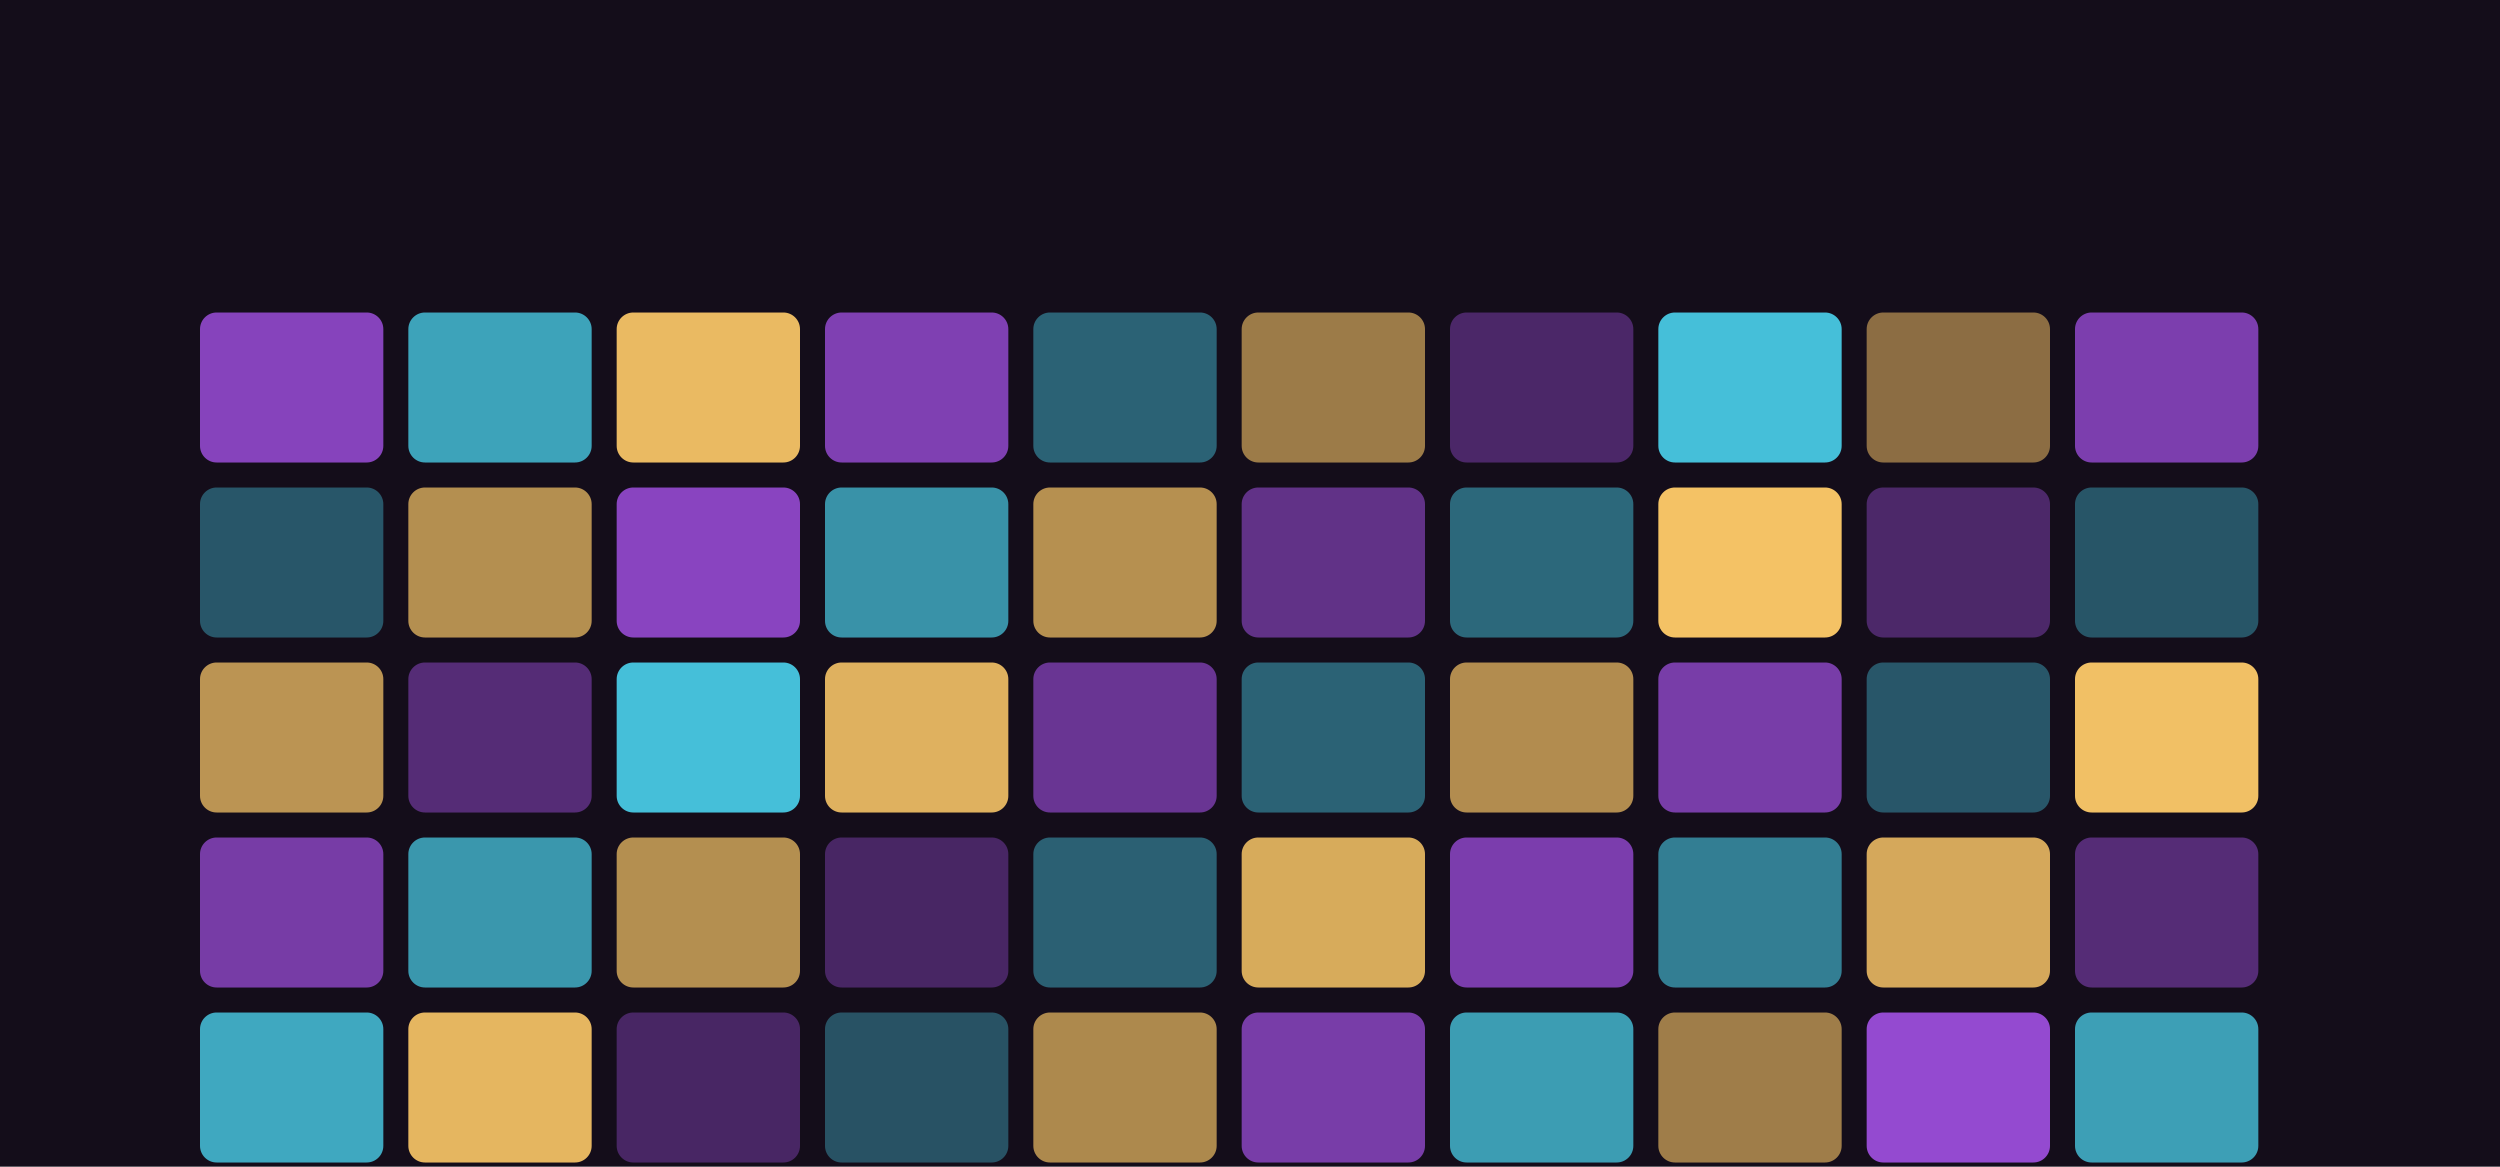
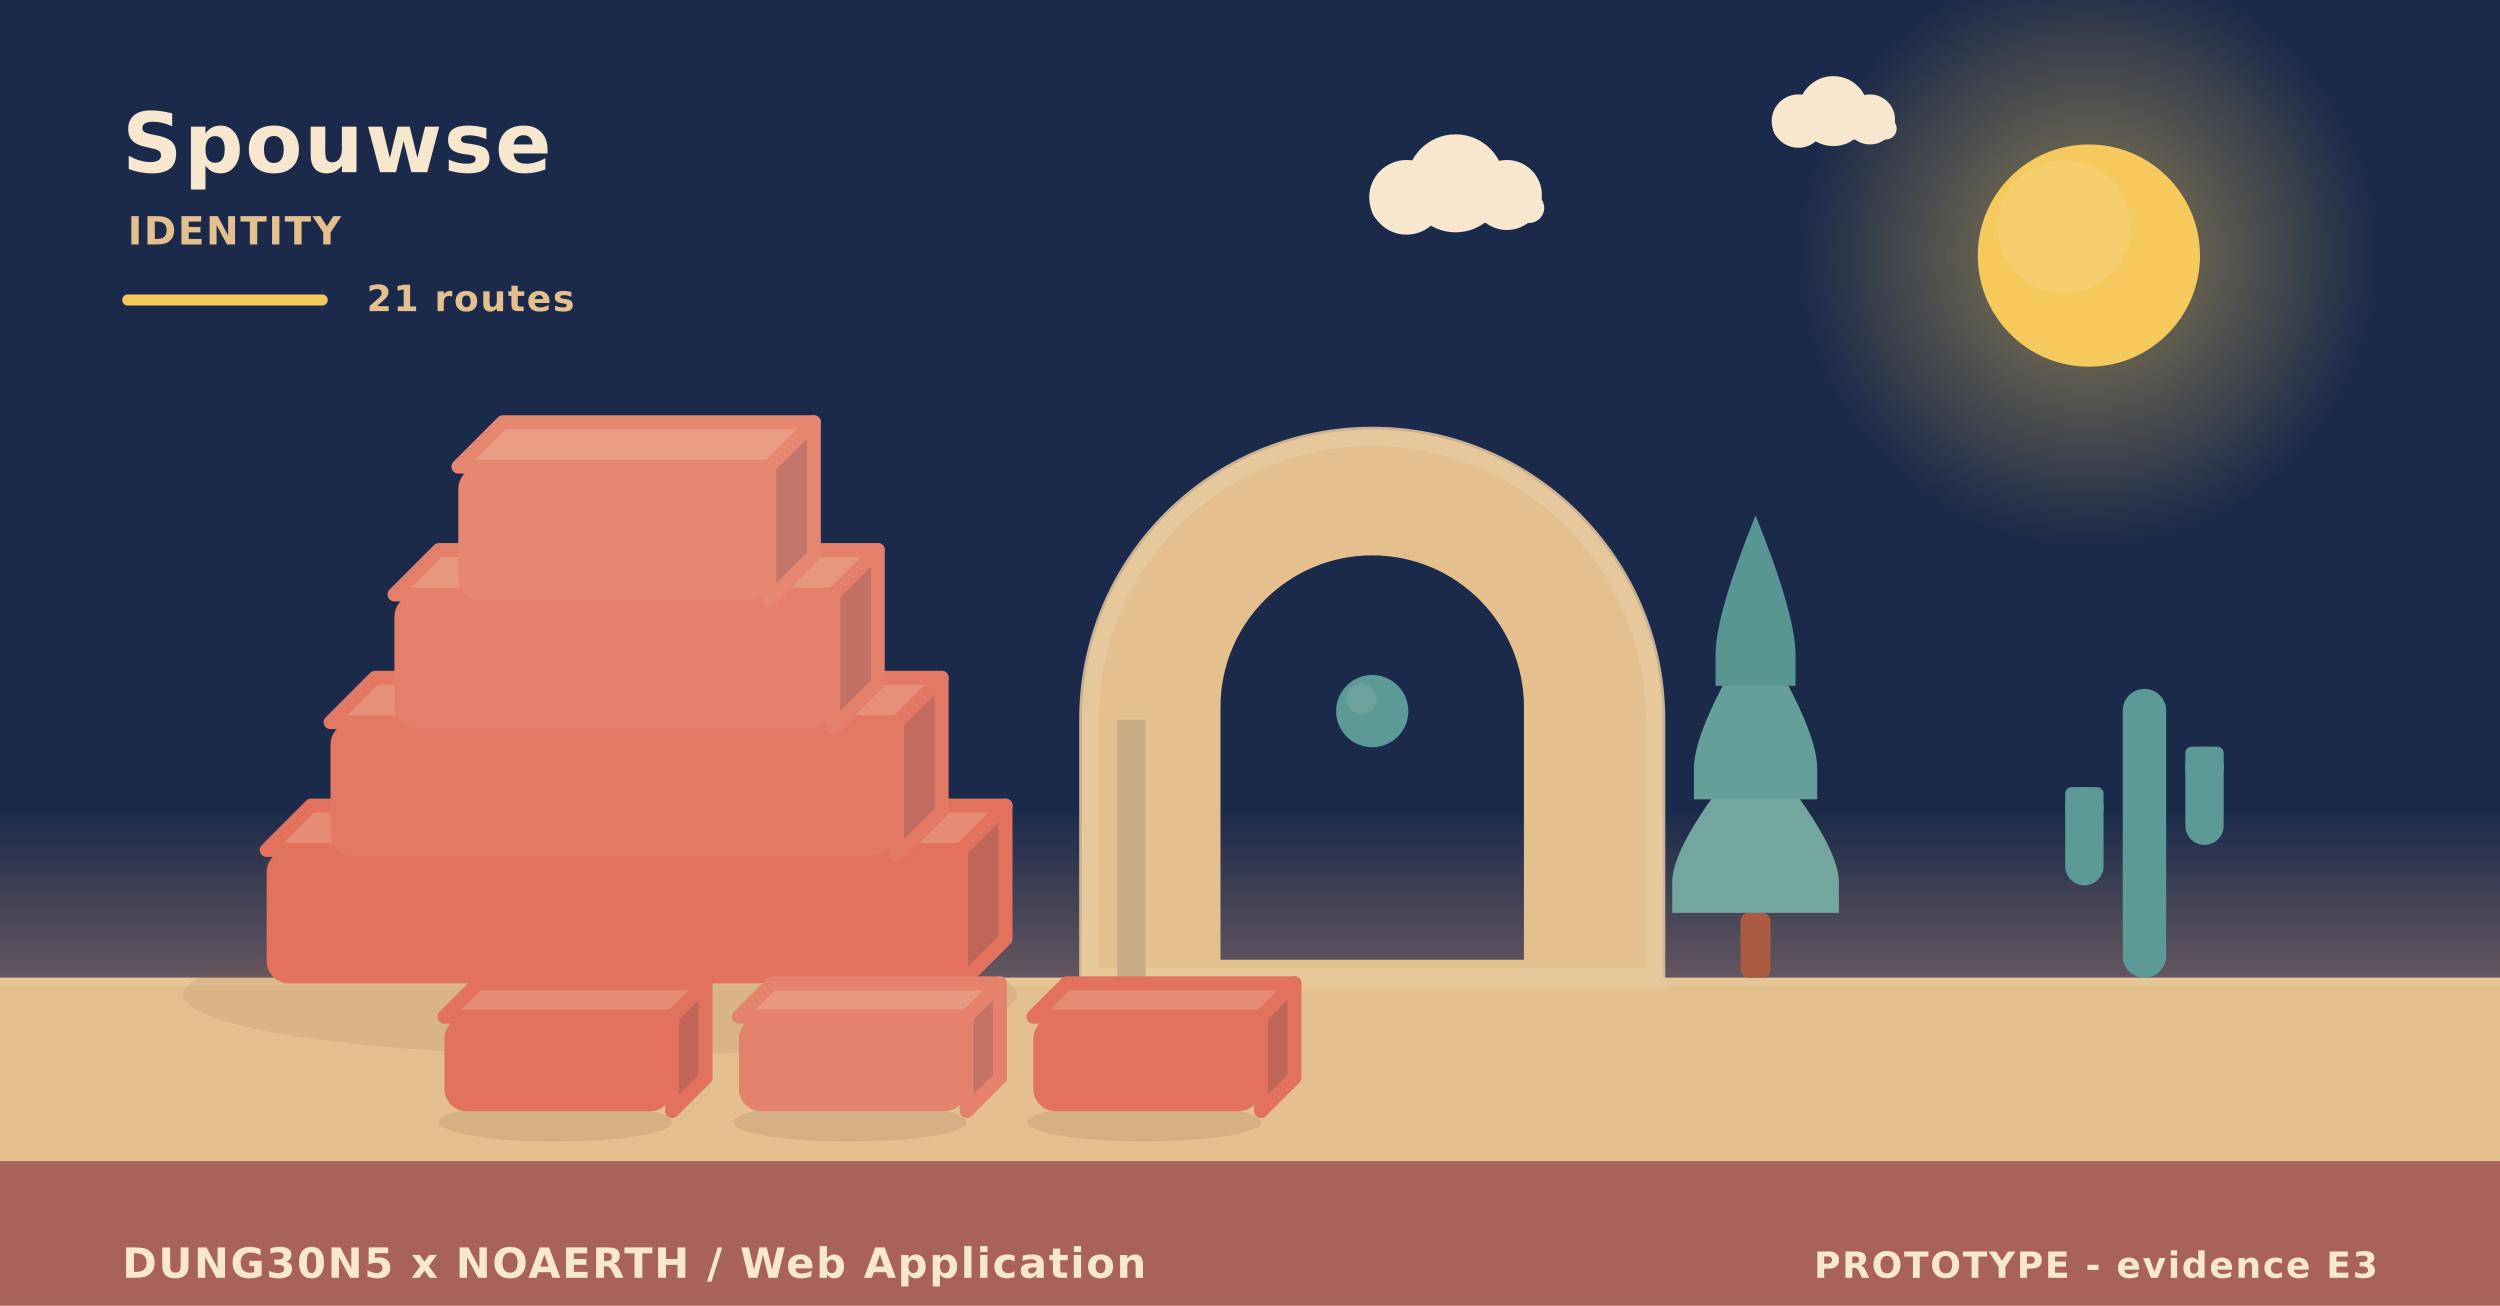
- <svg xmlns="http://www.w3.org/2000/svg" viewBox="0 0 1200 560" width="1200" height="560" role="img" aria-label="Spouwse hero">
-   <rect width="1200" height="560" fill="#140d1a" />
-   <defs>
-     <linearGradient id="gh" x1="0" y1="0" x2="1" y2="1">
-       <stop offset="0%" stop-color="#9d4edd" />
-       <stop offset="100%" stop-color="#48cae4" />
-     </linearGradient>
-   </defs>
-   <rect x="96.00" y="150.00" width="88.00" height="72.00" rx="8.00" fill="#9d4edd" opacity="0.83" />
-   <rect x="196.00" y="150.00" width="88.00" height="72.00" rx="8.00" fill="#48cae4" opacity="0.79" />
-   <rect x="296.00" y="150.00" width="88.00" height="72.00" rx="8.00" fill="#ffcb69" opacity="0.91" />
-   <rect x="396.00" y="150.00" width="88.00" height="72.00" rx="8.00" fill="#9d4edd" opacity="0.78" />
-   <rect x="496.00" y="150.00" width="88.00" height="72.00" rx="8.00" fill="#48cae4" opacity="0.45" />
-   <rect x="596.00" y="150.00" width="88.00" height="72.00" rx="8.00" fill="#ffcb69" opacity="0.58" />
-   <rect x="696.00" y="150.00" width="88.00" height="72.00" rx="8.00" fill="#9d4edd" opacity="0.40" />
-   <rect x="796.00" y="150.00" width="88.00" height="72.00" rx="8.00" fill="#48cae4" opacity="0.94" />
-   <rect x="896.00" y="150.00" width="88.00" height="72.00" rx="8.00" fill="#ffcb69" opacity="0.51" />
-   <rect x="996.00" y="150.00" width="88.00" height="72.00" rx="8.00" fill="#9d4edd" opacity="0.76" />
-   <rect x="96.00" y="234.00" width="88.00" height="72.00" rx="8.00" fill="#48cae4" opacity="0.39" />
-   <rect x="196.00" y="234.00" width="88.00" height="72.00" rx="8.00" fill="#ffcb69" opacity="0.68" />
-   <rect x="296.00" y="234.00" width="88.00" height="72.00" rx="8.00" fill="#9d4edd" opacity="0.85" />
-   <rect x="396.00" y="234.00" width="88.00" height="72.00" rx="8.00" fill="#48cae4" opacity="0.70" />
-   <rect x="496.00" y="234.00" width="88.00" height="72.00" rx="8.00" fill="#ffcb69" opacity="0.69" />
-   <rect x="596.00" y="234.00" width="88.00" height="72.00" rx="8.00" fill="#9d4edd" opacity="0.56" />
-   <rect x="696.00" y="234.00" width="88.00" height="72.00" rx="8.00" fill="#48cae4" opacity="0.48" />
-   <rect x="796.00" y="234.00" width="88.00" height="72.00" rx="8.00" fill="#ffcb69" opacity="0.95" />
-   <rect x="896.00" y="234.00" width="88.00" height="72.00" rx="8.00" fill="#9d4edd" opacity="0.41" />
-   <rect x="996.00" y="234.00" width="88.00" height="72.00" rx="8.00" fill="#48cae4" opacity="0.38" />
-   <rect x="96.00" y="318.00" width="88.00" height="72.00" rx="8.00" fill="#ffcb69" opacity="0.71" />
-   <rect x="196.00" y="318.00" width="88.00" height="72.00" rx="8.00" fill="#9d4edd" opacity="0.47" />
-   <rect x="296.00" y="318.00" width="88.00" height="72.00" rx="8.00" fill="#48cae4" opacity="0.94" />
-   <rect x="396.00" y="318.00" width="88.00" height="72.00" rx="8.00" fill="#ffcb69" opacity="0.86" />
-   <rect x="496.00" y="318.00" width="88.00" height="72.00" rx="8.00" fill="#9d4edd" opacity="0.62" />
-   <rect x="596.00" y="318.00" width="88.00" height="72.00" rx="8.00" fill="#48cae4" opacity="0.45" />
-   <rect x="696.00" y="318.00" width="88.00" height="72.00" rx="8.00" fill="#ffcb69" opacity="0.67" />
-   <rect x="796.00" y="318.00" width="88.00" height="72.00" rx="8.00" fill="#9d4edd" opacity="0.73" />
-   <rect x="896.00" y="318.00" width="88.00" height="72.00" rx="8.00" fill="#48cae4" opacity="0.39" />
-   <rect x="996.00" y="318.00" width="88.00" height="72.00" rx="8.00" fill="#ffcb69" opacity="0.94" />
-   <rect x="96.00" y="402.00" width="88.00" height="72.00" rx="8.00" fill="#9d4edd" opacity="0.72" />
-   <rect x="196.00" y="402.00" width="88.00" height="72.00" rx="8.00" fill="#48cae4" opacity="0.73" />
-   <rect x="296.00" y="402.00" width="88.00" height="72.00" rx="8.00" fill="#ffcb69" opacity="0.68" />
-   <rect x="396.00" y="402.00" width="88.00" height="72.00" rx="8.00" fill="#9d4edd" opacity="0.38" />
-   <rect x="496.00" y="402.00" width="88.00" height="72.00" rx="8.00" fill="#48cae4" opacity="0.44" />
-   <rect x="596.00" y="402.00" width="88.00" height="72.00" rx="8.00" fill="#ffcb69" opacity="0.83" />
-   <rect x="696.00" y="402.00" width="88.00" height="72.00" rx="8.00" fill="#9d4edd" opacity="0.75" />
-   <rect x="796.00" y="402.00" width="88.00" height="72.00" rx="8.00" fill="#48cae4" opacity="0.60" />
-   <rect x="896.00" y="402.00" width="88.00" height="72.00" rx="8.00" fill="#ffcb69" opacity="0.82" />
-   <rect x="996.00" y="402.00" width="88.00" height="72.00" rx="8.00" fill="#9d4edd" opacity="0.47" />
-   <rect x="96.00" y="486.00" width="88.00" height="72.00" rx="8.00" fill="#48cae4" opacity="0.82" />
-   <rect x="196.00" y="486.00" width="88.00" height="72.00" rx="8.00" fill="#ffcb69" opacity="0.89" />
-   <rect x="296.00" y="486.00" width="88.00" height="72.00" rx="8.00" fill="#9d4edd" opacity="0.38" />
-   <rect x="396.00" y="486.00" width="88.00" height="72.00" rx="8.00" fill="#48cae4" opacity="0.37" />
-   <rect x="496.00" y="486.00" width="88.00" height="72.00" rx="8.00" fill="#ffcb69" opacity="0.65" />
-   <rect x="596.00" y="486.00" width="88.00" height="72.00" rx="8.00" fill="#9d4edd" opacity="0.73" />
-   <rect x="696.00" y="486.00" width="88.00" height="72.00" rx="8.00" fill="#48cae4" opacity="0.76" />
-   <rect x="796.00" y="486.00" width="88.00" height="72.00" rx="8.00" fill="#ffcb69" opacity="0.59" />
-   <rect x="896.00" y="486.00" width="88.00" height="72.00" rx="8.00" fill="#9d4edd" opacity="0.93" />
-   <rect x="996.00" y="486.00" width="88.00" height="72.00" rx="8.00" fill="#48cae4" opacity="0.77" />
+ <svg xmlns="http://www.w3.org/2000/svg" width="900" height="470" viewBox="0 0 900 470" role="img" aria-label="Spouwse - identity">
+   <linearGradient id="skyh" x1="0" y1="0" x2="0" y2="1">
+     <stop offset="0" stop-color="#1b2a4a" />
+     <stop offset="0.62" stop-color="#1b2a4a" />
+     <stop offset="1" stop-color="#f3ad8a" />
+   </linearGradient>
+   <rect width="900" height="470" fill="url(#skyh)" />
+   <radialGradient id="sunh">
+     <stop offset="0.35" stop-color="#f5c95c" stop-opacity="0.34" />
+     <stop offset="1" stop-color="#f5c95c" stop-opacity="0" />
+   </radialGradient>
+   <circle cx="752" cy="92" r="104" fill="url(#sunh)" />
+   <circle cx="752" cy="92" r="40" fill="#f5c95c" />
+   <circle cx="743.2" cy="81.6" r="24" fill="#f5d27e" opacity="0.5" />
+   <g>
+     <circle cx="524" cy="66" r="17.64" fill="#f6e7ce" />
+     <circle cx="506.36" cy="71.04" r="13.44" fill="#f6e7ce" />
+     <circle cx="542.48" cy="70.2" r="12.6" fill="#f6e7ce" />
+     <rect x="493.76" y="69.36" width="62.16" height="10.92" rx="5.46" fill="#f6e7ce" />
+   </g>
+   <g>
+     <circle cx="660" cy="40" r="12.6" fill="#f6e7ce" />
+     <circle cx="647.4" cy="43.6" r="9.6" fill="#f6e7ce" />
+     <circle cx="673.2" cy="43" r="9" fill="#f6e7ce" />
+     <rect x="638.4" y="42.4" width="44.4" height="7.8" rx="3.9" fill="#f6e7ce" />
+   </g>
+   <rect x="0" y="352" width="900" height="118" fill="#e3c08d" />
+   <rect x="0" y="352" width="900" height="3" fill="#e6c596" />
+   <text x="44" y="62" font-family="Verdana,DejaVu Sans,sans-serif" font-size="30" font-weight="700" letter-spacing="0.6" fill="#f6e7ce" text-anchor="start">Spouwse</text>
+   <text x="46" y="88" font-family="Verdana,DejaVu Sans,sans-serif" font-size="14" font-weight="700" letter-spacing="0.6" fill="#e3c08d" text-anchor="start">IDENTITY</text>
+   <rect x="44" y="106" width="74" height="4" rx="2" fill="#f5c95c" />
+   <text x="132" y="112" font-family="Verdana,DejaVu Sans,sans-serif" font-size="13" font-weight="700" letter-spacing="0.6" fill="#e3c08d" text-anchor="start">21 routes</text>
+   <ellipse cx="216" cy="358" rx="150" ry="22" fill="rgba(138,90,68,0.11)" />
+   <path d="M96,306 L346,306 L362,290 L112,290 Z" fill="#e68c74" stroke="#e2725b" stroke-width="5" stroke-linejoin="round" />
+   <path d="M346,306 L362,290 L362,338 L346,354 Z" fill="#c06658" stroke="#e2725b" stroke-width="5" stroke-linejoin="round" />
+   <rect x="96" y="306" width="250" height="48" rx="8" fill="#e2725b" />
+   <path d="M119,260 L323,260 L339,244 L135,244 Z" fill="#e7917a" stroke="#e37962" stroke-width="5" stroke-linejoin="round" />
+   <path d="M323,260 L339,244 L339,292 L323,308 Z" fill="#c16c5e" stroke="#e37962" stroke-width="5" stroke-linejoin="round" />
+   <rect x="119" y="260" width="204" height="48" rx="8" fill="#e37962" />
+   <path d="M142,214 L300,214 L316,198 L158,198 Z" fill="#e8977f" stroke="#e48069" stroke-width="5" stroke-linejoin="round" />
+   <path d="M300,214 L316,198 L316,246 L300,262 Z" fill="#c27164" stroke="#e48069" stroke-width="5" stroke-linejoin="round" />
+   <rect x="142" y="214" width="158" height="48" rx="8" fill="#e48069" />
+   <path d="M165,168 L277,168 L293,152 L181,152 Z" fill="#ea9c85" stroke="#e68770" stroke-width="5" stroke-linejoin="round" />
+   <path d="M277,168 L293,152 L293,200 L277,216 Z" fill="#c3776a" stroke="#e68770" stroke-width="5" stroke-linejoin="round" />
+   <rect x="165" y="168" width="112" height="48" rx="8" fill="#e68770" />
+   <path d="M392,352 L392,259.12 A102,102 0 0 1 596,259.12 L596,352 Z M436.88,348 L436.88,254.55 A57.12,57.12 0 0 1 551.12,254.55 L551.12,348 Z" fill="#e3c08d" fill-rule="evenodd" stroke="#e3c08d" stroke-width="5" stroke-linejoin="round" />
+   <path d="M392,352 L392,259.12 A102,102 0 0 1 596,259.12 L596,352 Z" fill="none" stroke="#e8c99d" stroke-width="7" stroke-linecap="round" opacity="0.85" />
+   <rect x="402.2" y="259.12" width="10.2" height="92.88" fill="#c7ab84" />
+   <circle cx="494" cy="256" r="13" fill="#5b9a97" />
+   <circle cx="490.1" cy="251.58" r="5.46" fill="#7aa9a2" opacity="0.55" />
+   <rect x="626.6" y="328.64" width="10.8" height="23.36" rx="3" fill="#ac5b43" />
+   <path d="M632,267.32 Q602,302.89 602,317.6 Q602,328.64 602,328.64 L662,328.64 Q662,328.64 662,317.6 Q662,302.89 632,267.32 Z" fill="#74a6a0" />
+   <path d="M632,226.44 Q609.8,262.01 609.8,276.72 Q609.8,287.76 609.8,287.76 L654.2,287.76 Q654.2,287.76 654.2,276.72 Q654.2,262.01 632,226.44 Z" fill="#649f9a" />
+   <path d="M632,185.56 Q617.6,221.13 617.6,235.84 Q617.6,246.88 617.6,246.88 L646.4,246.88 Q646.4,246.88 646.4,235.84 Q646.4,221.13 632,185.56 Z" fill="#589694" />
+   <rect x="764.18" y="248" width="15.64" height="104" rx="7.82" fill="#5b9a97" />
+   <rect x="743.48" y="283.36" width="13.8" height="35.36" rx="6.9" fill="#5b9a97" />
+   <rect x="743.48" y="283.36" width="13.8" height="10.4" rx="2.3" fill="#5b9a97" />
+   <rect x="786.72" y="268.8" width="13.8" height="35.36" rx="6.9" fill="#5b9a97" />
+   <rect x="786.72" y="268.8" width="13.8" height="10.4" rx="2.3" fill="#5b9a97" />
+   <ellipse cx="200" cy="404" rx="42" ry="7" fill="rgba(138,90,68,0.15)" />
+   <path d="M160,366 L242,366 L254,354 L172,354 Z" fill="#e68c74" stroke="#e2725b" stroke-width="5" stroke-linejoin="round" />
+   <path d="M242,366 L254,354 L254,388 L242,400 Z" fill="#c06658" stroke="#e2725b" stroke-width="5" stroke-linejoin="round" />
+   <rect x="160" y="366" width="82" height="34" rx="8" fill="#e2725b" />
+   <ellipse cx="306" cy="404" rx="42" ry="7" fill="rgba(138,90,68,0.15)" />
+   <path d="M266,366 L348,366 L360,354 L278,354 Z" fill="#e99881" stroke="#e5826b" stroke-width="5" stroke-linejoin="round" />
+   <path d="M348,366 L360,354 L360,388 L348,400 Z" fill="#c37365" stroke="#e5826b" stroke-width="5" stroke-linejoin="round" />
+   <rect x="266" y="366" width="82" height="34" rx="8" fill="#e5826b" />
+   <ellipse cx="412" cy="404" rx="42" ry="7" fill="rgba(138,90,68,0.15)" />
+   <path d="M372,366 L454,366 L466,354 L384,354 Z" fill="#e68c74" stroke="#e2725b" stroke-width="5" stroke-linejoin="round" />
+   <path d="M454,366 L466,354 L466,388 L454,400 Z" fill="#c06658" stroke="#e2725b" stroke-width="5" stroke-linejoin="round" />
+   <rect x="372" y="366" width="82" height="34" rx="8" fill="#e2725b" />
+   <rect x="0" y="418" width="900" height="52" rx="0" fill="#a65c56" opacity="0.94" />
+   <text x="44" y="460" font-family="Verdana,DejaVu Sans,sans-serif" font-size="15" font-weight="700" letter-spacing="0.6" fill="#f6e7ce" text-anchor="start">DUNG30N5 x NOAERTH  /  Web Application</text>
+   <text x="856" y="460" font-family="Verdana,DejaVu Sans,sans-serif" font-size="13" font-weight="700" letter-spacing="0.6" fill="#f6e7ce" text-anchor="end">PROTOTYPE  -  evidence E3</text>
</svg>
